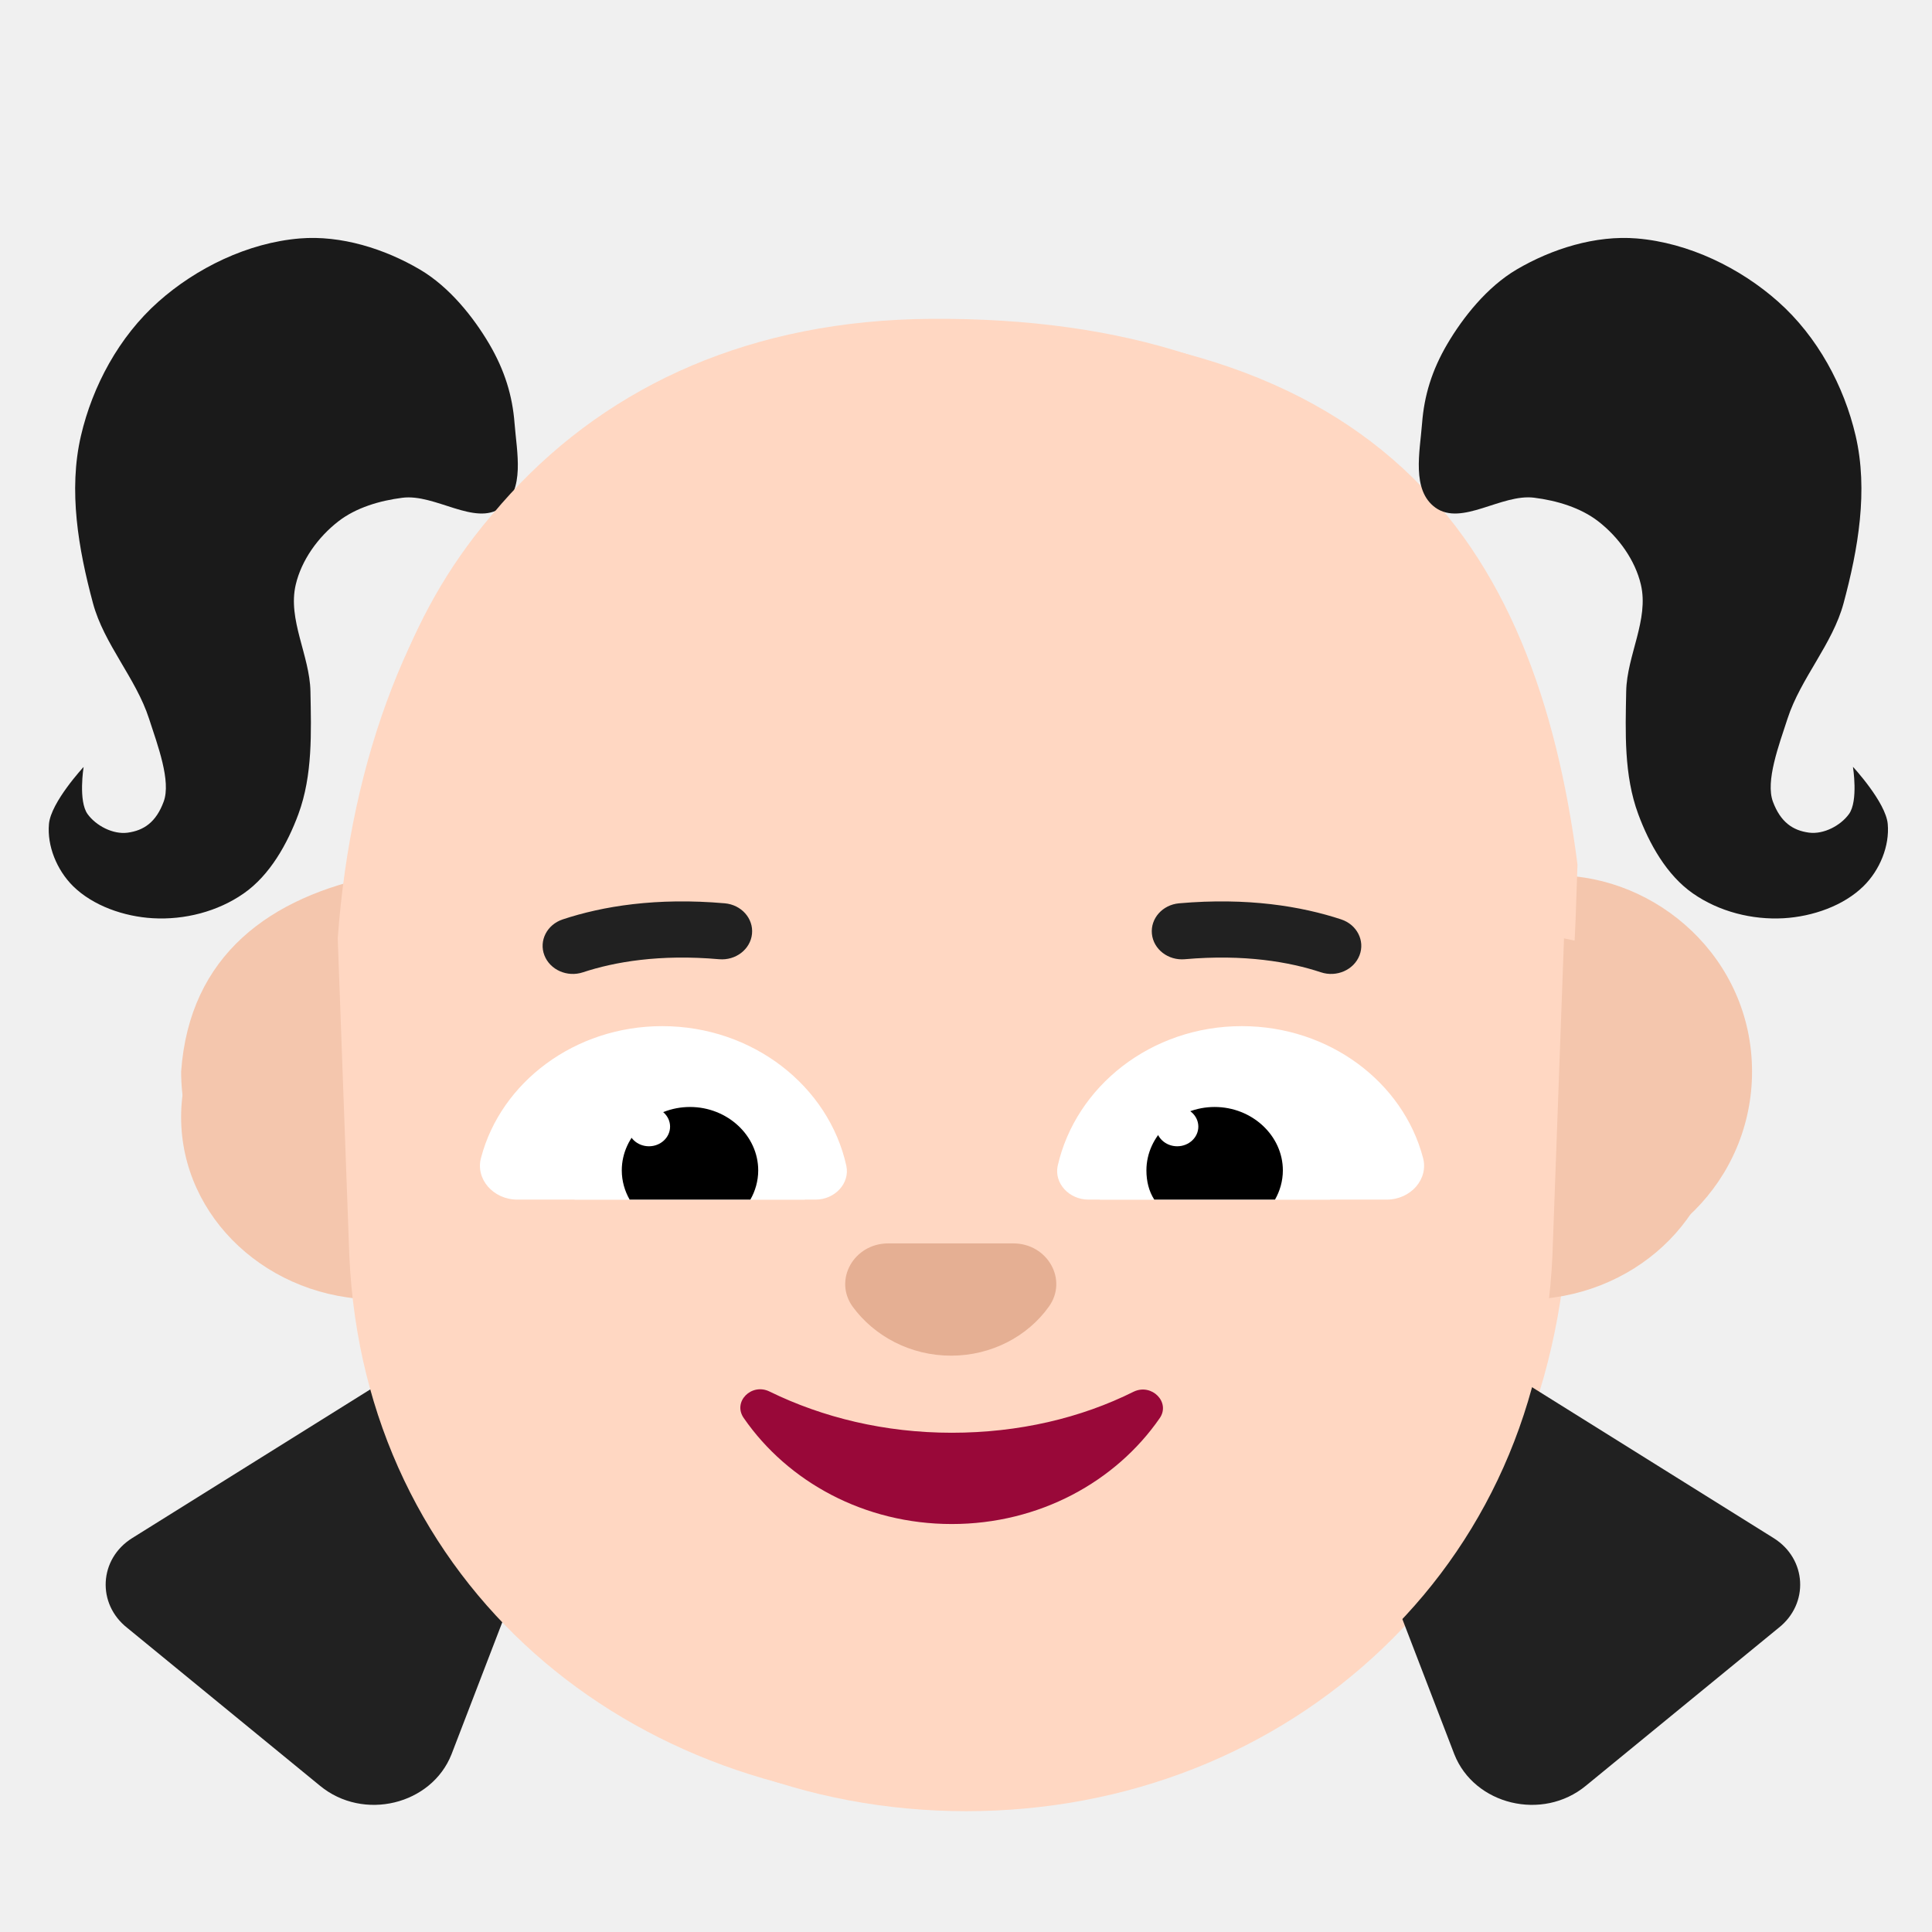
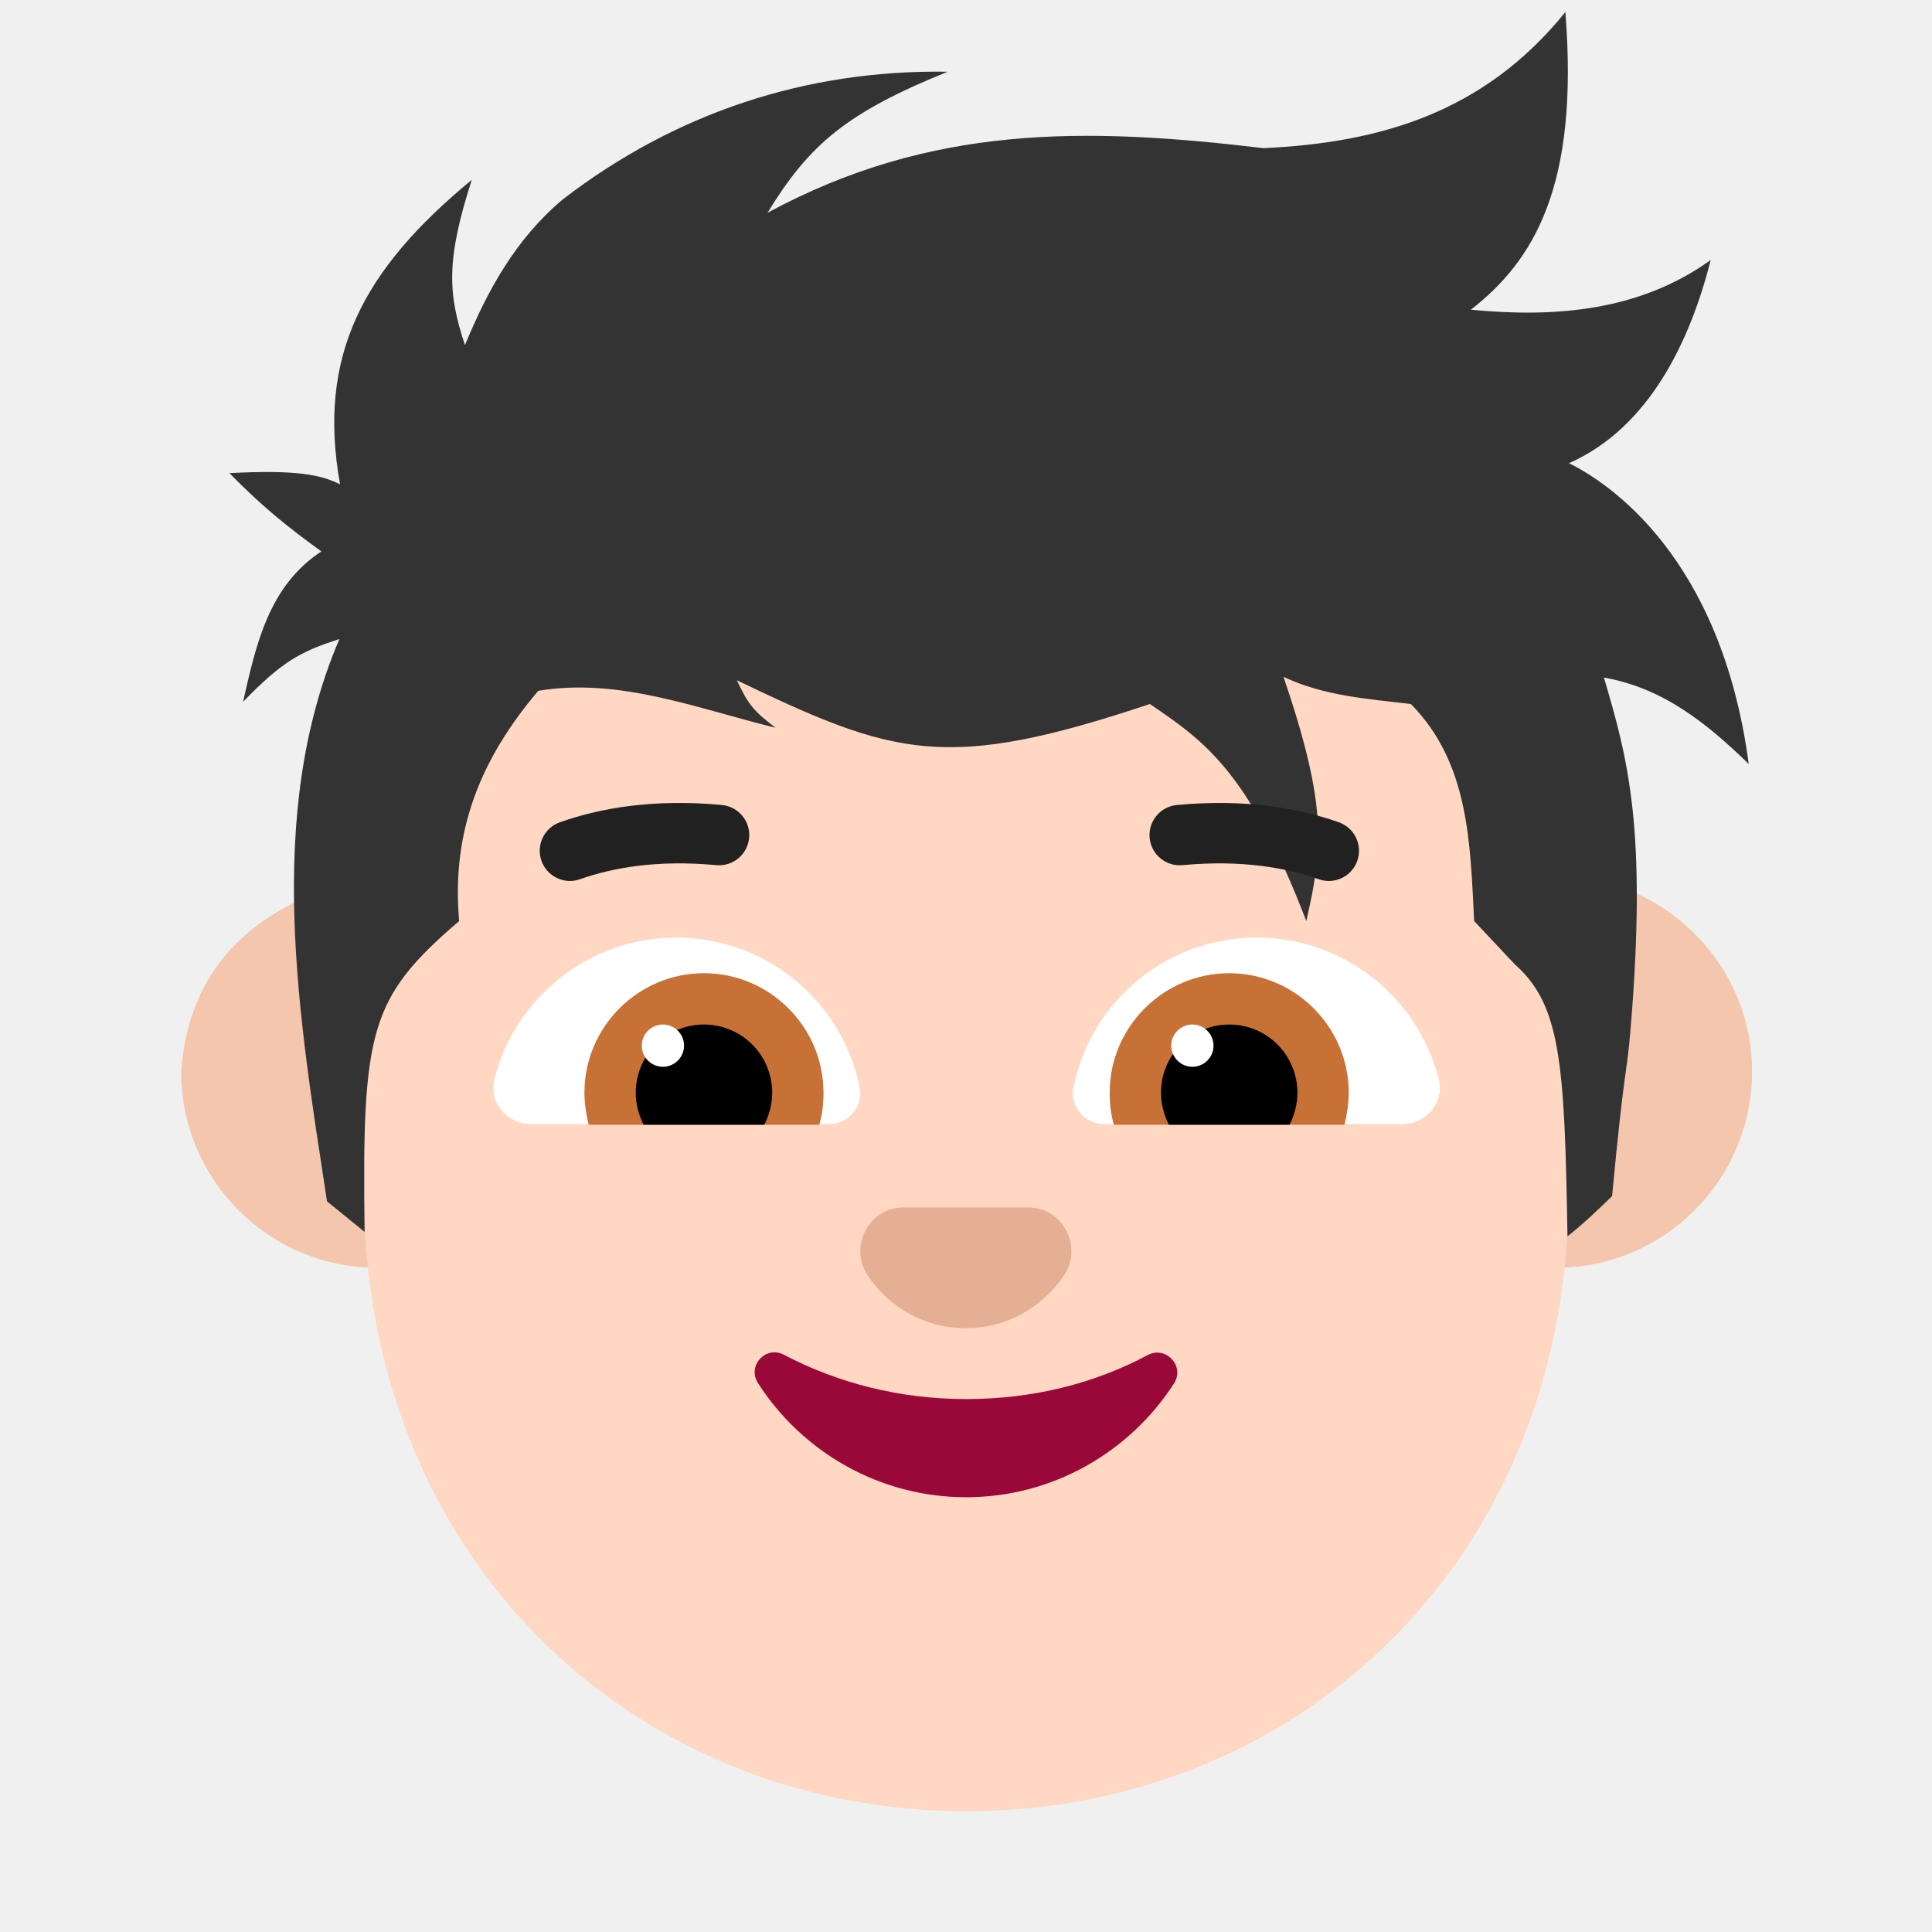
<svg xmlns="http://www.w3.org/2000/svg" width="32" height="32" viewBox="0 0 8.467 8.467" version="1.1" id="svg1">
  <defs id="defs1" />
  <g id="layer1" style="display:inline">
    <g id="layer23" style="display:none">
-       <path style="display:inline;fill:#1a1a1a;stroke-width:0.76;stroke-opacity:0.599" d="m 5.963,7.236 c 0.15,0.548 0.241,0.709 0.644,1.134 -0.13,-0.536 -0.134,-0.717 -0.011,-1.281 0.166,0.397 0.246,0.514 0.576,0.83 -0.436,-1.738 0.453,-1.529 0.542,-3.185 0.207,0.151 0.421,0.236 0.678,0.258 C 8.145,4.804 7.629,3.677 7.446,3.118 L 1.151,3.374 C 0.885,3.971 0.542,4.701 0.302,4.92 c 0.334,-0.08 0.432,-0.122 0.703,-0.288 0.022,1.439 0.97,1.394 0.517,2.759 0.375,-0.391 0.402,-0.524 0.426,-0.729 0.095,0.265 0.324,1.039 0.07,1.734 0.387,-0.341 0.578,-0.755 0.682,-1.226 1.298,-0.469 2.771,-0.122 3.263,0.065 z" id="path20" />
+       <path style="display:none;fill:#1a1a1a;stroke-width:0.76;stroke-opacity:0.599" d="m 5.963,7.236 c 0.15,0.548 0.241,0.709 0.644,1.134 -0.13,-0.536 -0.134,-0.717 -0.011,-1.281 0.166,0.397 0.246,0.514 0.576,0.83 -0.436,-1.738 0.453,-1.529 0.542,-3.185 0.207,0.151 0.421,0.236 0.678,0.258 C 8.145,4.804 7.629,3.677 7.446,3.118 L 1.151,3.374 C 0.885,3.971 0.542,4.701 0.302,4.92 c 0.334,-0.08 0.432,-0.122 0.703,-0.288 0.022,1.439 0.97,1.394 0.517,2.759 0.375,-0.391 0.402,-0.524 0.426,-0.729 0.095,0.265 0.324,1.039 0.07,1.734 0.387,-0.341 0.578,-0.755 0.682,-1.226 1.298,-0.469 2.771,-0.122 3.263,0.065 z" id="path20" />
    </g>
    <g id="layer8" style="display:inline" transform="matrix(0.2645833,0,0,0.2645833,9.9220052e-5,0)">
      <g id="layer26" style="display:none" transform="matrix(3.779528,0,0,3.779528,-3.7500493e-4,0)">
        <path d="m 10.305,15.493 c 1.398,1.398 1.398,3.678 0,5.076 -1.398,1.422 -3.678,1.422 -5.076,0 C 3.831,19.171 -1.049,12.011 0.349,10.613 1.747,9.215 8.908,14.095 10.305,15.493 Z" fill="#f4c6ad" id="path2-4" style="display:inline;stroke-width:2.452" transform="matrix(0.2645833,0,0,0.2645833,9.9220053e-5,0)" />
        <path d="m 21.721,15.493 c -1.398,1.398 -1.398,3.678 0,5.076 1.398,1.422 3.678,1.422 5.076,0 1.398,-1.398 6.278,-8.559 4.88,-9.956 -1.398,-1.398 -8.559,3.482 -9.956,4.88 z" fill="#f4c6ad" id="path3-8" style="display:inline;stroke-width:2.452" transform="matrix(0.2645833,0,0,0.2645833,9.9220053e-5,0)" />
      </g>
      <g id="layer27" style="display:inline">
        <path d="m 29.02,17.75 c 0,1.795 -1.455,3.25 -3.25,3.25 -1.795,0 -3.25,-1.455 -3.25,-3.25 0,-1.795 1.455,-3.25 3.25,-3.25 1.677,0 3.25,1.374 3.25,3.25 z" fill="#f4c6ad" id="path2" style="display:inline" />
        <path d="m 6.25,14.5 c 1.795,0 3.25,1.455 3.25,3.25 C 9.5,19.545 8.045,21 6.25,21 4.455,21 3,19.545 3,17.75 3.138,15.817 4.476,14.854 6.25,14.5 Z" fill="#f4c6ad" id="path3" style="display:inline" />
      </g>
      <path d="m 26,18.012 c 0.006,0 0.013,0 0.019,-2e-4 l -0.045,2.205 C 25.735,26.069 21.343,30 16.005,30 10.667,30 6.275,26.069 6.035,20.216 L 5.96,17.991 c 0.015,7e-4 0.031,0.001 0.046,0.001 v -4 C 6.331,9.38 9.428,5.828 14.873,5.4 22.831,5.143 25.435,8.942 26.129,14.32 l -0.032,0.924 C 26.051,16.167 26.033,17.089 26,18.012 Z" fill="#ffd7c2" id="path4" />
      <path d="m 16.002,23.174 c -1.108,0 -2.137,-0.271 -3.016,-0.733 -0.299,-0.161 -0.619,0.181 -0.429,0.472 0.729,1.134 2.007,1.887 3.445,1.887 1.438,0 2.716,-0.753 3.445,-1.887 0.18,-0.281 -0.13,-0.622 -0.429,-0.472 -0.879,0.472 -1.907,0.733 -3.015,0.733 z" fill="#990838" id="path5" />
      <path d="m 15.993,22 c 0.68,0 1.27,-0.345 1.63,-0.873 C 17.943,20.65 17.603,20 17.033,20 h -2.07 c -0.57,0 -0.91,0.65 -0.59,1.127 0.35,0.528 0.95,0.873 1.62,0.873 z" fill="#e5af93" id="path6" />
      <path d="m 8.19,17.87 c 0.34,-1.34 1.56,-2.34 3.01,-2.34 1.51,0 2.76,1.07 3.04,2.49 0.06,0.31 -0.19,0.6 -0.51,0.6 H 8.79 c -0.4,0 -0.7,-0.37 -0.6,-0.75 z" fill="#ffffff" id="path7" />
      <path d="m 23.83,17.87 c -0.34,-1.34 -1.56,-2.34 -3.01,-2.34 -1.51,0 -2.76,1.07 -3.04,2.49 -0.06,0.31 0.19,0.6 0.51,0.6 h 4.94 c 0.4,0 0.7,-0.37 0.6,-0.75 z" fill="#ffffff" id="path8" />
    </g>
-     <g id="layer9" style="display:none" transform="matrix(0.2645833,0,0,0.2645833,9.9220052e-5,0)">
-       <path d="m 9.68,18.1 c 0,-1.09 0.89,-1.98 1.98,-1.98 1.09,0 1.98,0.89 1.98,1.98 0,0.19 -0.02,0.36 -0.07,0.53 H 9.75 c -0.04,-0.17 -0.07,-0.35 -0.07,-0.53 z" fill="#7d4533" id="path9" style="display:inline;fill:#ffffff" />
-       <path d="m 22.34,18.1 c 0,-1.09 -0.89,-1.98 -1.98,-1.98 -1.09,0 -1.98,0.89 -1.98,1.98 0,0.19 0.02,0.36 0.07,0.53 h 3.82 c 0.04,-0.17 0.07,-0.35 0.07,-0.53 z" fill="#7d4533" id="path10" style="display:inline;fill:#ffffff" />
+     <g id="layer9" style="display:inline" transform="matrix(0.2645833,0,0,0.2645833,9.9220052e-5,0)">
+       <path d="m 9.68,18.1 c 0,-1.09 0.89,-1.98 1.98,-1.98 1.09,0 1.98,0.89 1.98,1.98 0,0.19 -0.02,0.36 -0.07,0.53 H 9.75 c -0.04,-0.17 -0.07,-0.35 -0.07,-0.53 z" fill="#7d4533" id="path9" style="display:inline;fill:#c87137" />
+       <path d="m 22.34,18.1 c 0,-1.09 -0.89,-1.98 -1.98,-1.98 -1.09,0 -1.98,0.89 -1.98,1.98 0,0.19 0.02,0.36 0.07,0.53 h 3.82 c 0.04,-0.17 0.07,-0.35 0.07,-0.53 z" fill="#7d4533" id="path10" style="display:inline;fill:#c87137" />
    </g>
-     <g id="layer10" style="display:none" transform="matrix(0.2645833,0,0,0.2645833,9.9220052e-5,0)">
+     <g id="layer10" style="display:inline" transform="matrix(0.2645833,0,0,0.2645833,9.9220052e-5,0)">
      <path d="m 11.66,16.97 c 0.62,0 1.13,0.5 1.13,1.13 0,0.19 -0.05,0.37 -0.13,0.53 h -2 c -0.08,-0.16 -0.13,-0.34 -0.13,-0.53 0,-0.62 0.5,-1.13 1.13,-1.13 z" fill="#000000" id="path11" />
      <path d="m 20.36,16.97 c -0.62,0 -1.13,0.5 -1.13,1.13 0,0.19 0.05,0.37 0.13,0.53 h 2 c 0.08,-0.16 0.13,-0.34 0.13,-0.53 0,-0.62 -0.5,-1.13 -1.13,-1.13 z" fill="#000000" id="path12" />
      <path d="m 11.33,17.32 c 0,0.193 -0.157,0.35 -0.35,0.35 -0.193,0 -0.35,-0.157 -0.35,-0.35 0,-0.193 0.157,-0.35 0.35,-0.35 0.193,0 0.35,0.157 0.35,0.35 z" fill="#ffffff" id="path13" />
      <path d="m 20.1,17.32 c 0,0.193 -0.157,0.35 -0.35,0.35 -0.193,0 -0.35,-0.157 -0.35,-0.35 0,-0.193 0.157,-0.35 0.35,-0.35 0.193,0 0.35,0.157 0.35,0.35 z" fill="#ffffff" id="path14" />
    </g>
    <g id="layer11" style="display:inline" transform="matrix(0.2645833,0,0,0.2645833,9.9220052e-5,0)">
      <path d="M 26.345,5.926 C 25.795,5.706 25.353,5.276 25.107,4.726 24.439,3.165 22.927,2.054 21.159,1.994 20.206,1.964 19.312,2.244 18.576,2.735 c -0.442,0.3 -1.022,0.3 -1.464,0 C 16.375,2.244 15.492,1.964 14.539,1.994 13.341,2.034 12.26,2.555 11.474,3.375 11.111,3.755 10.63,4.005 10.119,4.125 9.088,4.346 8.145,4.876 7.398,5.666 L 7.388,5.676 C 5.837,7.317 5.002,9.468 5.012,11.739 v 0.02 c 0.275,3.698 -0.676,6.269 0.994,6.233 0.032,-3.312 -0.227,-4.853 0.701,-5.849 1.786,-1.916 1.251,-2.882 1.663,-2.866 0.407,0.016 0.414,2.197 3.866,2.736 0.749,0.117 1.017,-0.443 0.92,-1.733 -0.12,-1.606 0.443,-0.916 0.509,-0.823 0.774,1.089 2.031,2.008 3.564,2.374 1.533,0.366 6.823,0.063 7.302,0.259 0.959,0.391 1.547,1.102 1.568,2.12 0.022,1.08 -0.143,2.935 -0.098,3.802 0.797,-0.104 1.094,-0.281 1.071,-2.481 0.024,-0.496 0.039,-1.271 0.039,-1.271 0.02,-0.67 0.295,-1.311 0.737,-1.811 0.619,-0.7 1.012,-1.621 1.031,-2.631 0.039,-1.771 -1.021,-3.282 -2.534,-3.892 z" fill="#212121" id="path1" style="display:none;fill:#333333" />
      <path style="display:none;fill:#333333;stroke-width:2.834;stroke-opacity:0.599" d="m 10.406,10.08 c 2.101,2.889 3.486,4.063 7.875,4.712 0,0 -0.784,-0.725 -1.094,-1.143 -0.309,-0.416 -0.75,-1.338 -0.75,-1.338 1.613,1.182 2.244,1.455 4.469,1.757 -0.725,-0.59 -0.909,-0.818 -1.312,-1.617 1.411,1.396 3.047,1.889 4.906,2.342 0.482,1.522 0.63,2.158 0.281,4.573 1.286,-1.747 1.659,-2.29 2.812,-6.329 l 1,1.338 c 0.345,-1.157 0.276,-2.351 0.219,-3.541 0.991,-0.009 1.432,-0.075 2.375,-1.199 0,0 -0.518,0.03 -0.75,-0.056 -2.42,-0.896 -1.311,-2.963 -4.219,-4.461 0.809,-0.479 1.11,-0.729 1.375,-2.007 -0.846,0.497 -1.708,0.363 -2.625,0.195 C 22.461,1.821 20.193,1.145 17.281,1.493 18.191,1.017 18.449,0.946 19.062,0.796 15.263,-0.22 12.32,0.847 10.125,2.58 10.278,1.621 10.402,1.303 11.156,0.406 9.734,0.74 8.613,1.182 8.281,3.194 6.657,2.771 5.545,3.049 4.25,4.365 5.578,4.02 5.957,4.045 6.906,4.197 4,4.706 3.715,7.562 2.562,9.774 2.174,10.313 1.755,10.534 0.812,10.777 1.6,11.295 1.934,11.405 3.094,11.251 2.155,12.609 1.668,13.741 2.75,15.489 2.682,14.87 2.951,14.498 3.25,14.04 3.517,16.372 5.669,17.795 7.188,19.421 6.712,16.999 6.775,16.39 6.938,15.043 7.28,15.343 7.427,15.432 8,15.657 7.48,14.222 7.421,13.723 7.656,12.144 c 0.244,1.206 0.458,1.461 0.969,2.007 0.356,-2.159 0.68,-2.712 1.781,-4.071 z" id="path17" />
      <g id="layer16" style="display:none">
        <path style="display:inline;opacity:1;fill:#b3b3b3;stroke-width:3;stroke-opacity:0.599" d="m 24.241,7.403 c 1.575,2.135 1.96,4.596 2.202,7.181 l -0.327,-0.069 c 0.005,1.283 -0.022,2.545 -0.107,3.825 l -0.619,0.597 c -0.042,-1.462 -0.032,-2.939 -0.265,-4.375 -0.269,-0.667 -1.041,-1.216 -1.348,-1.414 0.116,-1.683 -0.183,-2.77 -2.32,-3.757 z" id="path19" />
        <path style="display:inline;opacity:1;fill:#ffffff;stroke-width:3;stroke-opacity:0.599" d="M 19.703,9.359 C 19.305,9.695 19.215,9.81 19,10.141 21.867,9.635 25.646,8.971 25.344,5.188 24.633,2.08 21.705,0.877 18.875,0.156 c 0.961,0.645 1.183,0.849 1.594,1.375 -4.837,-2.83 -9.591,-0.433 -14,1.906 C 5.678,3.877 4.801,4.022 3.922,4.172 5.025,4.523 5.496,4.628 7.25,4.266 3.851,6.825 3.988,8.277 2.156,10.188 c -0.537,0.604 -1.233,0.94 -1.953,1.266 1.489,0.23 2.066,0.087 3.594,-0.875 C 1.733,14.977 2.457,19.217 3.812,22.484 3.604,20.132 3.68,19.002 4.219,17.422 4.146,22.563 6.882,26.429 9.188,28.766 7.976,25.876 7.55,22.782 7.453,19.672 7.936,21.409 8.176,22.046 9.562,24.062 9.324,23.367 6.906,15.861 11.219,9.766 c 1.272,0.059 1.662,0.141 2.797,0.578 -0.25,-0.361 -0.337,-0.466 -0.625,-0.766 1.335,0.445 1.734,0.653 2.859,1.5 1.581,-0.994 2.068,-1.21 3.453,-1.719 z" id="path18" />
      </g>
      <path style="display:none;opacity:1;fill:#333333;stroke-width:3;stroke-opacity:0.599" d="m 12.656,11.156 c 0.303,2.231 0.633,3.801 1.844,5.781 0.422,0.69 1.5,1.906 1.5,1.906 -0.585,-1.546 -0.721,-2.043 -1,-3.594 0.912,2.178 2.42,3.69 4.031,5.344 -0.354,-1.04 -0.588,-2.104 -0.75,-3.188 0.782,-2.006 0.786,-4.322 0.75,-6.031 1.648,2.583 2.742,3.723 4.375,4.719 0,0 -0.735,-1.035 -1.031,-1.594 -0.425,-0.8 -1.062,-2.5 -1.062,-2.5 1.701,2.369 2.156,2.968 3.25,4.406 0.033,3.965 -0.334,4.901 -1.125,6.562 1.017,-0.967 1.231,-1.3 1.719,-2.25 -0.01,1.494 -0.414,3.006 -1.031,4.938 3.341,-3.663 3.854,-9.962 4.344,-13.844 0.868,0.765 1.148,1.067 1.894,2.269 C 29.954,10.569 29.456,9.651 27.594,7.438 28.635,7.469 29.025,7.403 30.125,6.594 c -2.164,0.174 -3.498,-1.563 -4.844,-3 -1.007,-0.819 -1.669,-1.006 -3,-1.125 C 23.569,1.964 23.976,1.952 25.094,2.125 23.392,1.03 21.544,0.746 19.781,1.844 19.627,1.02 19.268,-0.62 15.5,-1.281 16.629,-0.709 17.265,0.03 17.656,1.188 16.334,0.383 15.881,0.336 14.562,0.312 13.618,0.295 11.662,0.648 10.781,0.469 10.127,0.336 8.938,-0.312 8.938,-0.312 10.037,1.097 10.476,1.394 11.844,2 9.066,2.128 8.044,3.482 6.281,3.953 5.106,4.268 4.474,4.209 3.062,3.594 4.484,5.36 5.04,5.477 6.562,5.625 5.392,6.279 4.54,6.667 3.984,6.766 3.191,6.917 2.436,6.745 1.672,6.547 3.13,7.673 3.64,7.724 5.156,7.594 3.463,9.932 3.963,9.88 3.219,11.125 c -0.975,1.63 -2.021,2.117 -2.828,2.469 2.049,-0.003 2.709,-0.24 3.75,-0.875 0,0 -0.652,7.718 2.687,11.251 l 1.579,1.671 -0.234,-0.75 c 0.349,0.515 0.477,0.616 0.797,0.844 -0.832,-1.574 -1.059,-3.316 -1.188,-5.062 0.746,1.172 0.98,1.488 1.656,2.25 -1.686,-3.49 -0.862,-6.949 0.672,-10.281 -0.092,1.879 -0.04,2.468 0.344,4.25 0.76,-3.862 1.26,-4.584 2.203,-5.734 z" id="path21" transform="matrix(1,0,0,0.9179207,0,1.457336)" />
-       <path style="display:none;fill:#333333;stroke-width:2.795;stroke-opacity:0.599" d="M 6.039,20.405 C 5.994,17.066 6.12,16.53 7.605,15.256 7.471,13.751 7.972,12.555 8.915,11.443 c 1.339,-0.226 2.64,0.296 3.93,0.611 -0.369,-0.281 -0.457,-0.395 -0.64,-0.786 2.609,1.251 3.451,1.527 6.841,0.393 0.916,0.622 1.644,1.13 2.591,3.595 0.272,-1.193 0.36,-1.88 -0.378,-4.046 0.66,0.316 1.394,0.366 2.11,0.451 0.966,0.978 0.983,2.307 1.048,3.595 l 0.67,0.713 c 0.765,0.676 0.829,1.631 0.876,4.509 0.251,-0.195 0.513,-0.446 0.739,-0.666 0.209,-2.225 0.238,-1.95 0.306,-2.765 0.275,-3.327 -0.043,-4.47 -0.441,-5.824 0.984,0.174 1.705,0.758 2.398,1.431 C 28.506,9.203 26.625,7.988 25.989,7.672 27.319,7.083 27.994,5.65 28.336,4.306 27.162,5.152 25.764,5.265 24.363,5.13 25.399,4.323 26.159,3.091 25.928,0.2 24.582,1.864 22.865,2.364 20.926,2.454 17.962,2.101 15.417,2.063 12.713,3.524 13.404,2.395 14.017,1.868 15.697,1.188 13.348,1.151 11.186,1.871 9.327,3.298 8.547,3.951 8.081,4.796 7.701,5.716 7.419,4.866 7.384,4.314 7.814,2.979 6.012,4.466 5.25,5.889 5.632,8.022 5.32,7.866 4.916,7.777 3.8,7.837 4.342,8.391 4.777,8.74 5.323,9.133 4.449,9.709 4.241,10.675 4.026,11.624 4.666,10.966 4.958,10.798 5.622,10.585 4.37,13.5 4.953,16.865 5.416,19.899 Z" id="path22" />
+       <path style="display:inline;fill:#333333;stroke-width:2.795;stroke-opacity:0.599" d="M 6.039,20.405 C 5.994,17.066 6.12,16.53 7.605,15.256 7.471,13.751 7.972,12.555 8.915,11.443 c 1.339,-0.226 2.64,0.296 3.93,0.611 -0.369,-0.281 -0.457,-0.395 -0.64,-0.786 2.609,1.251 3.451,1.527 6.841,0.393 0.916,0.622 1.644,1.13 2.591,3.595 0.272,-1.193 0.36,-1.88 -0.378,-4.046 0.66,0.316 1.394,0.366 2.11,0.451 0.966,0.978 0.983,2.307 1.048,3.595 l 0.67,0.713 c 0.765,0.676 0.829,1.631 0.876,4.509 0.251,-0.195 0.513,-0.446 0.739,-0.666 0.209,-2.225 0.238,-1.95 0.306,-2.765 0.275,-3.327 -0.043,-4.47 -0.441,-5.824 0.984,0.174 1.705,0.758 2.398,1.431 C 28.506,9.203 26.625,7.988 25.989,7.672 27.319,7.083 27.994,5.65 28.336,4.306 27.162,5.152 25.764,5.265 24.363,5.13 25.399,4.323 26.159,3.091 25.928,0.2 24.582,1.864 22.865,2.364 20.926,2.454 17.962,2.101 15.417,2.063 12.713,3.524 13.404,2.395 14.017,1.868 15.697,1.188 13.348,1.151 11.186,1.871 9.327,3.298 8.547,3.951 8.081,4.796 7.701,5.716 7.419,4.866 7.384,4.314 7.814,2.979 6.012,4.466 5.25,5.889 5.632,8.022 5.32,7.866 4.916,7.777 3.8,7.837 4.342,8.391 4.777,8.74 5.323,9.133 4.449,9.709 4.241,10.675 4.026,11.624 4.666,10.966 4.958,10.798 5.622,10.585 4.37,13.5 4.953,16.865 5.416,19.899 Z" id="path22" />
    </g>
    <g id="layer13" style="display:inline" transform="matrix(0.2645833,0,0,0.2645833,9.9220052e-5,0)">
      <path d="M 9.608,14.563 C 10.129,14.378 10.876,14.237 11.863,14.33 c 0.275,0.026 0.519,-0.176 0.545,-0.451 0.026,-0.275 -0.176,-0.519 -0.451,-0.545 -1.133,-0.107 -2.026,0.052 -2.685,0.287 -0.26,0.092 -0.396,0.379 -0.303,0.639 0.093,0.26 0.379,0.396 0.639,0.303 z" fill="#212121" id="path15" />
      <path d="m 22.178,13.621 c -0.659,-0.234 -1.552,-0.394 -2.685,-0.287 -0.275,0.026 -0.477,0.27 -0.451,0.545 0.026,0.275 0.27,0.477 0.545,0.451 0.987,-0.093 1.734,0.048 2.255,0.233 0.26,0.093 0.546,-0.043 0.639,-0.303 0.093,-0.26 -0.043,-0.546 -0.303,-0.639 z" fill="#212121" id="path16" />
    </g>
    <g id="layer12" style="display:none" transform="matrix(0.2645833,0,0,0.2645833,9.9220052e-5,0)">
      <path d="m 15.96,1.7 c 2.16,0 4.26,0.37 5.75,1.01 1.25,0.54 1.72,1.12 1.72,1.36 0,0.24 -0.47,0.82 -1.72,1.36 -1.49,0.64 -3.58,1.01 -5.75,1.01 -2.17,0 -4.26,-0.36 -5.74,-1 C 8.96,4.9 8.5,4.31 8.5,4.07 c 0,-0.24 0.47,-0.82 1.72,-1.36 1.48,-0.64 3.58,-1.01 5.74,-1.01 z m 0,-1.5 C 11.01,0.2 7,1.93 7,4.07 c 0,2.14 4.01,3.87 8.97,3.87 4.96,0 8.97,-1.73 8.97,-3.87 0,-2.14 -4.02,-3.87 -8.98,-3.87 z" fill="#26c9fc" id="path1-0" style="display:inline" />
      <g id="layer14" style="display:none">
        <path d="M 23.654,8.386 23.631,2.015 C 23.654,1.562 23.1,1.324 22.793,1.654 L 17.36,5.804 C 17.152,5.965 16.891,6.111 16.63,6.111 h -1.345 c -0.261,0 -0.523,-0.146 -0.73,-0.307 L 9.121,1.654 C 8.814,1.324 8.261,1.562 8.284,2.015 l -0.023,6.478 c -0.201,0.006 2.446,-0.661 5.275,-1.162 2.828,-0.501 4.291,-0.182 7.309,0.491" fill="#9b9b9b" id="path1-09" style="display:inline;fill:#ff9955;stroke-width:0.768" />
        <path d="m 9.045,7.472 c -0.008,0.223 0.223,0.384 0.438,0.307 L 12.787,6.58 c 0.238,-0.085 0.292,-0.407 0.085,-0.569 L 9.583,3.498 C 9.39,3.283 9.037,3.437 9.052,3.721 Z" fill="#d3d3d3" id="path2-48" style="display:inline;fill:#ffccaa;stroke-width:0.768" />
        <path d="m 22.885,7.472 c 0,0.223 -0.223,0.384 -0.438,0.307 L 19.135,6.58 C 18.897,6.496 18.843,6.173 19.05,6.011 l 3.289,-2.513 c 0.192,-0.207 0.546,-0.054 0.53,0.231 z" fill="#d3d3d3" id="path3-82" style="display:inline;fill:#ffccaa;stroke-width:0.768" />
      </g>
      <g id="layer15" style="display:none">
        <path d="m 7.502,10 c 0,0 1.5,0 2.5,-1 1,-1 1,-2.5 1,-2.5 l -4.866,-2.891 c -0.629,-0.374 -1.367,0.283 -1.068,0.951 z" fill="#fcd53f" id="path8-9" style="display:inline;fill:#cccccc" />
        <path d="m 24.602,10 c 0,0 -1.5,0 -2.5,-1 -1,-1 -1,-2.5 -1,-2.5 l 4.866,-2.891 c 0.629,-0.374 1.367,0.283 1.068,0.951 z" fill="#fcd53f" id="path9-4" style="display:inline;fill:#cccccc" />
      </g>
    </g>
    <g id="layer17" />
    <g id="layer18" style="display:inline" />
  </g>
-   <g id="layer19" transform="matrix(0.125,0,0,0.1162336,-0.06614585,0.5286177)" style="display:inline">
+   <g id="layer19" transform="matrix(0.125,0,0,0.1162336,-0.06614585,0.5286177)" style="display:none">
    <g id="layer2" style="display:inline" transform="scale(2.116667)">
      <g id="layer22" style="display:inline" transform="scale(0.4724409)">
        <path d="m 8.439,21.22 -6,4.03 c -0.55,0.37 -0.59,1.17 -0.08,1.6 l 3.19,2.81 c 0.72,0.64 1.85,0.34 2.18,-0.56 l 2.32,-6.49 z" fill="#212121" id="path2-8" style="display:inline" transform="scale(2.116667)" />
        <path d="m 23.629,21.22 6,4.03 c 0.55,0.37 0.59,1.17 0.08,1.6 l -3.19,2.81 c -0.72,0.64 -1.85,0.34 -2.18,-0.56 l -2.32,-6.49 z" fill="#212121" id="path3-824" style="display:inline" transform="scale(2.116667)" />
      </g>
      <path style="display:none;opacity:1;fill:#ffffff;fill-opacity:1;stroke-width:0.375;stroke-opacity:0.599" d="M -1,25.937 C 1.36,22.426 1.343,19.535 2,15.5 2.819,8.084 6.061,0.531 15.875,0.562 c 8.983,0.04 12.724,7.024 13.938,14.687 -0.224,4.864 1.456,7.584 2.875,11.812 0.614,2.034 1.25,6.25 1.25,6.25 -12.243,1.218 -23.598,0.681 -35.75,-0.188 -0.47,-2.431 0.064,-4.853 0.812,-7.188 z" id="path38" />
      <path style="display:none;fill:#ffffff;fill-opacity:1;stroke-width:0.375;stroke-opacity:0.599" d="M 15.91,1.945 C 13.587,1.96 11.079,2.223 9.104,3.447 7.109,4.683 5.773,6.848 4.685,8.927 3.716,10.777 3.261,12.878 2.917,14.938 2.489,17.497 2.396,20.126 2.563,22.716 c 0.068,1.046 0.232,2.097 0.546,3.097 0.215,0.685 0.906,1.953 0.906,1.953 0,0 0.547,0.397 1.254,0.722 0.494,0.227 1.655,0.685 1.655,0.685 0,0 -0.232,-3.527 -0.462,-3.651 -0.811,-0.437 -0.01,2.763 -0.01,2.763 l 9.016,-0.795 9.413,0.685 0.243,-2.11 c 0,0 -0.466,0.82 -0.343,1.226 0.099,0.328 -0.166,1.834 -0.166,1.834 0,0 0.997,-0.398 1.834,-0.818 0.339,-0.17 0.994,-0.552 0.994,-0.552 0,0 0.381,-0.569 0.508,-0.884 0.375,-0.929 0.589,-1.924 0.729,-2.917 0.236,-1.679 0.266,-3.39 0.177,-5.082 -0.122,-2.318 -0.296,-4.674 -0.972,-6.894 C 27.286,10.004 26.468,8.028 25.191,6.408 24.082,5.003 22.652,3.776 21.036,3.005 19.461,2.254 17.655,1.933 15.91,1.945 Z" id="path40" />
      <path style="display:none;fill:#ffffff;stroke-width:0.375;stroke-opacity:0.599" d="M 17.766,5.568 C 18.066,-1.332 8.911,-1.635 4.552,4.861 c -3.042,4.832 -2.447,9.162 -1.591,14.407 1.65,6.52 1.488,9.001 -2.873,14.628 4.34,1.273 6.705,0.697 11.093,0.133 0.075,-1.281 0.865,-2.226 1.37,-3.315 0.487,-1.175 0.611,-2.47 0.884,-3.712 1.566,-7.119 4.014,-14.152 4.331,-21.434 z" id="path42" />
      <g id="layer21" style="display:inline" transform="scale(0.4724409)">
        <path style="display:inline;fill:#1a1a1a;stroke-width:0.375;stroke-opacity:0.599" d="m 1.635,11.513 c 0,0 -0.091,0.607 0.066,0.84 0.138,0.205 0.418,0.366 0.663,0.331 C 2.633,12.645 2.836,12.496 2.961,12.131 3.086,11.767 2.863,11.13 2.718,10.651 2.501,9.931 1.972,9.325 1.79,8.596 1.548,7.629 1.38,6.587 1.591,5.613 1.782,4.73 2.22,3.85 2.873,3.226 3.499,2.627 4.352,2.176 5.215,2.099 5.9,2.038 6.622,2.284 7.204,2.652 7.698,2.964 8.094,3.505 8.353,3.977 8.611,4.45 8.738,4.901 8.773,5.392 8.809,5.897 8.952,6.584 8.552,6.894 8.118,7.23 7.46,6.644 6.916,6.718 6.54,6.769 6.148,6.894 5.856,7.137 5.515,7.421 5.244,7.831 5.149,8.264 5.011,8.888 5.38,9.526 5.392,10.165 5.405,10.897 5.43,11.66 5.193,12.352 5.011,12.882 4.72,13.442 4.287,13.766 3.854,14.091 3.305,14.24 2.784,14.208 2.303,14.179 1.788,13.985 1.458,13.634 1.191,13.348 1.028,12.919 1.061,12.529 1.093,12.141 1.635,11.513 1.635,11.513 Z" id="path43" transform="scale(2.116667)" />
        <path style="display:inline;fill:#1a1a1a;stroke-width:0.375;stroke-opacity:0.599" d="m 30.942,11.512 c 0,0 0.091,0.607 -0.066,0.84 -0.138,0.205 -0.418,0.366 -0.663,0.331 -0.268,-0.038 -0.471,-0.188 -0.597,-0.552 -0.125,-0.365 0.098,-1.002 0.243,-1.481 C 30.077,9.931 30.605,9.325 30.787,8.595 31.029,7.629 31.197,6.586 30.986,5.612 30.795,4.73 30.357,3.85 29.704,3.226 29.078,2.627 28.225,2.176 27.362,2.099 26.677,2.038 25.955,2.284 25.373,2.651 24.879,2.964 24.483,3.505 24.224,3.977 23.966,4.449 23.84,4.901 23.805,5.391 c -0.036,0.505 -0.179,1.193 0.221,1.503 0.434,0.336 1.092,-0.25 1.635,-0.177 0.377,0.051 0.768,0.177 1.061,0.42 0.341,0.284 0.612,0.694 0.707,1.127 0.137,0.624 -0.231,1.262 -0.243,1.9 -0.013,0.732 -0.039,1.495 0.199,2.188 0.182,0.53 0.473,1.09 0.906,1.414 0.433,0.325 0.982,0.474 1.503,0.442 0.481,-0.03 0.996,-0.223 1.326,-0.575 0.268,-0.285 0.431,-0.715 0.398,-1.105 -0.033,-0.388 -0.575,-1.016 -0.575,-1.016 z" id="path23" transform="scale(2.116667)" />
      </g>
    </g>
    <g id="layer5" style="display:inline" transform="scale(2.116667)">
      <g id="layer24" style="display:inline" transform="scale(0.4724409)" />
      <g id="layer25" style="display:none">
        <path d="m 9.267,15.651 c 1.268,1.267 1.268,3.336 0,4.603 -1.268,1.29 -3.336,1.29 -4.603,0 C 3.396,18.987 -1.029,12.493 0.238,11.226 1.506,9.958 7.999,14.384 9.267,15.651 Z" fill="#f4c6ad" id="path2-4-5" style="display:inline;opacity:1;stroke-width:2.224" />
        <path d="m 22.75,15.651 c -1.268,1.267 -1.268,3.336 0,4.603 1.268,1.29 3.336,1.29 4.603,0 1.268,-1.268 5.693,-7.761 4.425,-9.028 -1.268,-1.268 -7.761,3.158 -9.028,4.425 z" fill="#f4c6ad" id="path3-8-5" style="display:inline;opacity:1;stroke-width:2.224" />
      </g>
      <path d="M 9.75,17.75 C 9.75,19.545 8.295,21 6.5,21 4.705,21 3.25,19.545 3.25,17.75 c 0,-1.795 1.455,-3.25 3.25,-3.25 1.795,0 3.25,1.455 3.25,3.25 z" fill="#f4c6ad" id="path4-1" style="display:inline" />
      <path d="m 28.75,17.75 c 0,1.795 -1.455,3.25 -3.25,3.25 -1.795,0 -3.25,-1.455 -3.25,-3.25 0,-1.795 1.455,-3.25 3.25,-3.25 1.795,0 3.25,1.455 3.25,3.25 z" fill="#f4c6ad" id="path5-7" style="display:inline" />
      <path d="M 15.659,3.531 C 9.776,3.579 6.287,8.091 5.844,14.566 l 0.192,5.649 C 6.275,26.074 10.659,30 16,30 c 5.331,0 9.725,-3.926 9.964,-9.785 L 26.156,14.566 C 25.795,7.043 22.08,3.479 15.659,3.531 Z" fill="#ffd7c2" id="path6-1" />
      <path d="m 16.014,23.373 c -1.108,0 -2.137,-0.271 -3.015,-0.733 -0.3,-0.161 -0.619,0.181 -0.429,0.472 0.729,1.134 1.997,1.887 3.445,1.887 1.448,0 2.716,-0.753 3.445,-1.887 0.18,-0.281 -0.13,-0.622 -0.429,-0.472 -0.879,0.472 -1.907,0.733 -3.015,0.733 z" fill="#990839" id="path7-1" />
      <path d="m 16.003,22 c 0.67,0 1.27,-0.345 1.62,-0.873 C 17.943,20.65 17.603,20 17.033,20 h -2.07 c -0.57,0 -0.91,0.65 -0.59,1.127 0.36,0.528 0.96,0.873 1.63,0.873 z" fill="#e5af93" id="path8-5" />
      <path d="m 8.219,18.47 c 0.33,-1.34 1.55,-2.34 3,-2.34 1.5,0 2.76,1.07 3.05,2.49 0.06,0.31 -0.19,0.6 -0.51,0.6 H 8.819 c -0.4,0 -0.7,-0.37 -0.6,-0.75 z" fill="#ffffff" id="path9-2" />
      <path d="m 23.819,18.47 c -0.33,-1.34 -1.55,-2.34 -3,-2.34 -1.5,0 -2.75,1.07 -3.05,2.49 -0.06,0.31 0.19,0.6 0.51,0.6 h 4.94 c 0.4,0 0.7,-0.37 0.6,-0.75 z" fill="#ffffff" id="path10-7" />
    </g>
    <g id="layer3" style="display:inline" transform="scale(2.116667)">
      <path d="m 9.699,18.7 c 0,-1.09 0.89,-1.98 1.98,-1.98 1.09,0 1.98,0.89 1.97,1.98 0,0.18 -0.02,0.35 -0.07,0.52 H 9.769 c -0.04,-0.16 -0.07,-0.34 -0.07,-0.52 z" fill="#7d4533" id="path11-6" style="display:inline;fill:#ffffff" />
      <path d="m 22.349,18.7 c 0,-1.09 -0.89,-1.98 -1.98,-1.98 -1.1,0 -1.98,0.89 -1.97,1.98 0,0.18 0.02,0.35 0.07,0.52 h 3.81 c 0.04,-0.16 0.07,-0.34 0.07,-0.52 z" fill="#7d4533" id="path12-1" style="display:inline;fill:#ffffff" />
    </g>
    <g id="layer4" style="display:inline" transform="scale(2.116667)">
      <path d="m 9.906,15.171 c 0.521,-0.185 1.268,-0.326 2.255,-0.233 0.275,0.026 0.519,-0.176 0.545,-0.451 0.026,-0.275 -0.176,-0.519 -0.451,-0.545 -1.133,-0.107 -2.026,0.052 -2.685,0.287 -0.26,0.093 -0.396,0.379 -0.303,0.639 0.093,0.26 0.379,0.396 0.639,0.303 z" fill="#212121" id="path17-4" />
      <path d="m 22.466,14.229 c -0.659,-0.234 -1.552,-0.394 -2.685,-0.287 -0.275,0.026 -0.477,0.27 -0.451,0.545 0.026,0.275 0.27,0.477 0.545,0.451 0.987,-0.093 1.734,0.048 2.255,0.233 0.26,0.093 0.546,-0.043 0.639,-0.303 0.093,-0.26 -0.043,-0.546 -0.303,-0.639 z" fill="#212121" id="path18-2" />
    </g>
    <g id="layer6" style="display:inline" transform="scale(2.116667)">
      <path d="m 11.679,17.57 c 0.62,0 1.13,0.51 1.13,1.13 0,0.19 -0.05,0.37 -0.13,0.52 h -2 c -0.08,-0.15 -0.13,-0.33 -0.13,-0.52 0,-0.62 0.51,-1.13 1.13,-1.13 z" fill="#000000" id="path13-3" />
      <path d="m 20.369,17.57 c -0.62,0 -1.13,0.51 -1.13,1.13 0,0.19 0.04,0.37 0.13,0.52 h 2 c 0.08,-0.15 0.13,-0.33 0.13,-0.52 0,-0.62 -0.51,-1.13 -1.13,-1.13 z" fill="#000000" id="path14-2" />
      <path d="m 11.349,17.92 c 0,0.193 -0.157,0.35 -0.35,0.35 -0.193,0 -0.35,-0.157 -0.35,-0.35 0,-0.193 0.157,-0.35 0.35,-0.35 0.193,0 0.35,0.157 0.35,0.35 z" fill="#ffffff" id="path15-2" />
      <path d="m 20.099,17.92 c 0,0.193 -0.157,0.35 -0.35,0.35 -0.193,0 -0.35,-0.157 -0.35,-0.35 0,-0.193 0.157,-0.35 0.35,-0.35 0.193,0 0.35,0.157 0.35,0.35 z" fill="#ffffff" id="path16-1" />
    </g>
    <g id="layer1-6" style="display:none" transform="scale(2.116667)">
      <path d="M 19.757,12.985 C 12.999,13.43 10.735,7.698 10.735,7.698 9.692,11.729 8.11,14.94 5.948,17.697 4.498,15.022 3.966,14.204 4.029,11.06 4.099,7.524 6.628,4.594 10.021,4.08 10.079,2.921 11.035,2 12.199,2 h 5.81 c 5.52,0 9.14,4.547 10,10 0.428,2.716 -0.837,5.092 -2.004,6.582 -0.298,-2.764 -2.462,-5.845 -6.248,-5.596 z" fill="#212121" id="path1-85" style="display:none;fill:#ffffff" />
      <path style="display:inline;opacity:1;fill:#ffe680;fill-opacity:1;stroke-width:0.375;stroke-opacity:0.599" d="M 4.596,15.203 C 6.002,14.63 6.399,14.416 7.955,14.142 8.275,11.203 8.501,10.642 9.546,8.397 8.846,10.939 8.829,11.623 8.861,13.987 10.362,13.631 10.787,13.472 11.977,13.479 12.125,11.603 12.556,10.19 13.081,8.397 12.693,11.148 12.663,11.624 12.838,13.479 c 2.74,-0.251 3.627,-0.138 5.878,0.088 0.055,-2.341 -0.011,-2.895 -0.287,-5.127 0.614,1.721 0.977,3.309 1.105,5.127 1.864,0.176 2.312,0.265 3.425,0.486 -0.018,-2.385 -0.08,-3.026 -0.773,-5.701 1.324,3.06 1.44,3.789 1.569,5.834 2.09,0.155 2.623,0.496 4.044,1.105 C 29.092,7.707 23.192,2.73 19.313,1.768 15.112,0.832 1.404,3.114 4.596,15.203 Z" id="path37" />
      <path d="M 10.735,7.698 C 9.692,11.729 8.11,14.94 5.948,17.697 4.498,15.022 3.966,14.204 4.029,11.06 4.099,7.524 6.628,4.594 10.021,4.08 10.079,2.921 11.035,2 12.199,2 h 5.81 c 5.52,0 9.14,4.547 10,10 0.428,2.716 -0.892,7.147 -2.06,8.637 C 20.22,22.131 14.295,19.84 10.735,7.698 Z" fill="#212121" id="path39" style="display:none;opacity:1;fill:#f9f9f9" />
      <path style="display:inline;fill:#f9f9f9;stroke-width:0.375;stroke-opacity:0.599" d="m 4.508,11.358 c -0.439,1.624 -0.605,4.519 -0.53,6.762 0.082,2.451 0.532,4.88 0.972,7.292 0.198,1.086 0.751,3.226 0.751,3.226 l 1.989,0.795 c 0,0 -0.526,-2.196 -0.663,-3.315 -0.269,-2.196 -0.335,-4.417 -0.309,-6.629 0.022,-1.897 0.398,-5.679 0.398,-5.679 0,0 0.75,-0.106 1.127,-0.133 0.309,-0.022 0.928,-0.022 0.928,-0.022 0,0 0.081,-1.304 0.199,-1.945 0.144,-0.787 0.619,-2.32 0.619,-2.32 0,0 -0.206,1.721 -0.199,2.585 0.005,0.555 0.155,1.657 0.155,1.657 0,0 0.985,-0.114 1.481,-0.133 0.486,-0.018 1.458,0.022 1.458,0.022 0,0 0.122,-1.702 0.265,-2.541 0.171,-1 0.707,-2.961 0.707,-2.961 0,0 -0.27,2.162 -0.265,3.248 0.003,0.74 0.199,2.21 0.199,2.21 0,0 1.37,-0.045 2.055,-0.044 0.634,5.54e-4 1.9,0.044 1.9,0.044 0,0 0.146,-1.708 0.133,-2.563 -0.015,-0.976 -0.243,-2.917 -0.243,-2.917 0,0 0.57,2.181 0.751,3.292 0.12,0.738 0.221,2.232 0.221,2.232 0,0 1.267,0.019 1.9,0.044 0.516,0.021 1.547,0.088 1.547,0.088 V 11.667 L 21.744,9.259 c 0,0 0.542,1.591 0.729,2.409 0.148,0.647 0.309,1.967 0.309,1.967 0,0 0.604,0.077 0.906,0.11 0.228,0.025 0.685,0.066 0.685,0.066 0,0 0.318,3.355 0.354,5.038 0.038,1.834 -0.029,3.672 -0.155,5.502 -0.084,1.22 -0.224,2.436 -0.398,3.646 -0.071,0.496 -0.265,1.481 -0.265,1.481 l 1.967,-0.862 c 0,0 0.564,-2.185 0.773,-3.292 0.335,-1.77 0.657,-3.55 0.773,-5.347 0.132,-2.044 0.047,-4.639 -0.088,-6.143 C 26.995,10.069 24.193,2.117 16.243,2.04 6.443,1.946 5.355,8.225 4.508,11.358 Z" id="path41" />
    </g>
    <g id="layer8-7" transform="scale(2.116667)" style="display:none">
      <path d="m 15.835,1.75 c 2.16,0 4.26,0.37 5.75,1.01 1.25,0.54 1.72,1.12 1.72,1.36 0,0.24 -0.47,0.82 -1.72,1.36 -1.49,0.64 -3.58,1.01 -5.75,1.01 -2.17,0 -4.26,-0.36 -5.74,-1 C 8.835,4.95 8.375,4.36 8.375,4.12 c 0,-0.24 0.47,-0.82 1.72,-1.36 1.48,-0.64 3.58,-1.01 5.74,-1.01 z m 0,-1.5 c -4.95,0 -8.96,1.73 -8.96,3.87 0,2.14 4.01,3.87 8.97,3.87 4.96,0 8.97,-1.73 8.97,-3.87 0,-2.14 -4.02,-3.87 -8.98,-3.87 z" fill="#26c9fc" id="path1-8" style="display:inline;opacity:1" />
      <g id="layer7" transform="translate(0.02813003,0.02144531)" style="display:none">
        <path d="M 23.653,6.89 23.63,0.611 C 23.653,0.165 23.108,-0.07 22.805,0.255 L 17.45,4.345 c -0.204,0.159 -0.462,0.303 -0.72,0.303 h -1.325 c -0.258,0 -0.515,-0.143 -0.72,-0.303 L 9.331,0.255 C 9.028,-0.07 8.482,0.165 8.505,0.611 L 8.482,6.996 C 8.284,7.003 10.894,6.345 13.682,5.851 16.469,5.357 17.911,5.672 20.885,6.334" fill="#9b9b9b" id="path1-09-8" style="display:inline;fill:#ff9955;stroke-width:0.757" />
        <path d="M 9.255,5.989 C 9.247,6.208 9.475,6.367 9.687,6.292 L 12.943,5.11 c 0.235,-0.083 0.288,-0.401 0.083,-0.56 L 9.785,2.073 C 9.596,1.861 9.247,2.013 9.263,2.293 Z" fill="#d3d3d3" id="path2-48-9" style="display:inline;fill:#ffccaa;stroke-width:0.757" />
        <path d="m 22.895,5.989 c 0,0.22 -0.22,0.379 -0.432,0.303 L 19.199,5.11 C 18.965,5.027 18.912,4.709 19.116,4.55 L 22.358,2.073 c 0.189,-0.204 0.538,-0.053 0.523,0.227 z" fill="#d3d3d3" id="path3-82-2" style="display:inline;fill:#ffccaa;stroke-width:0.757" />
      </g>
      <g id="layer20" style="display:inline" transform="scale(0.4724409)">
        <path d="m 7.502,8.375 c 0,0 1.5,0 2.5,-1 1,-1 1,-2.5 1,-2.5 l -4.866,-2.891 c -0.629,-0.374 -1.367,0.283 -1.068,0.951 z" fill="#fcd53f" id="path8-9-6" style="display:none;opacity:1;fill:#cccccc" transform="scale(2.116667)" />
        <path d="m 24.602,8.375 c 0,0 -1.5,0 -2.5,-1 -1,-1 -1,-2.5 -1,-2.5 l 4.866,-2.891 c 0.629,-0.374 1.367,0.283 1.068,0.951 z" fill="#fcd53f" id="path9-4-1" style="display:none;opacity:1;fill:#cccccc" transform="scale(2.116667)" />
      </g>
    </g>
  </g>
</svg>
